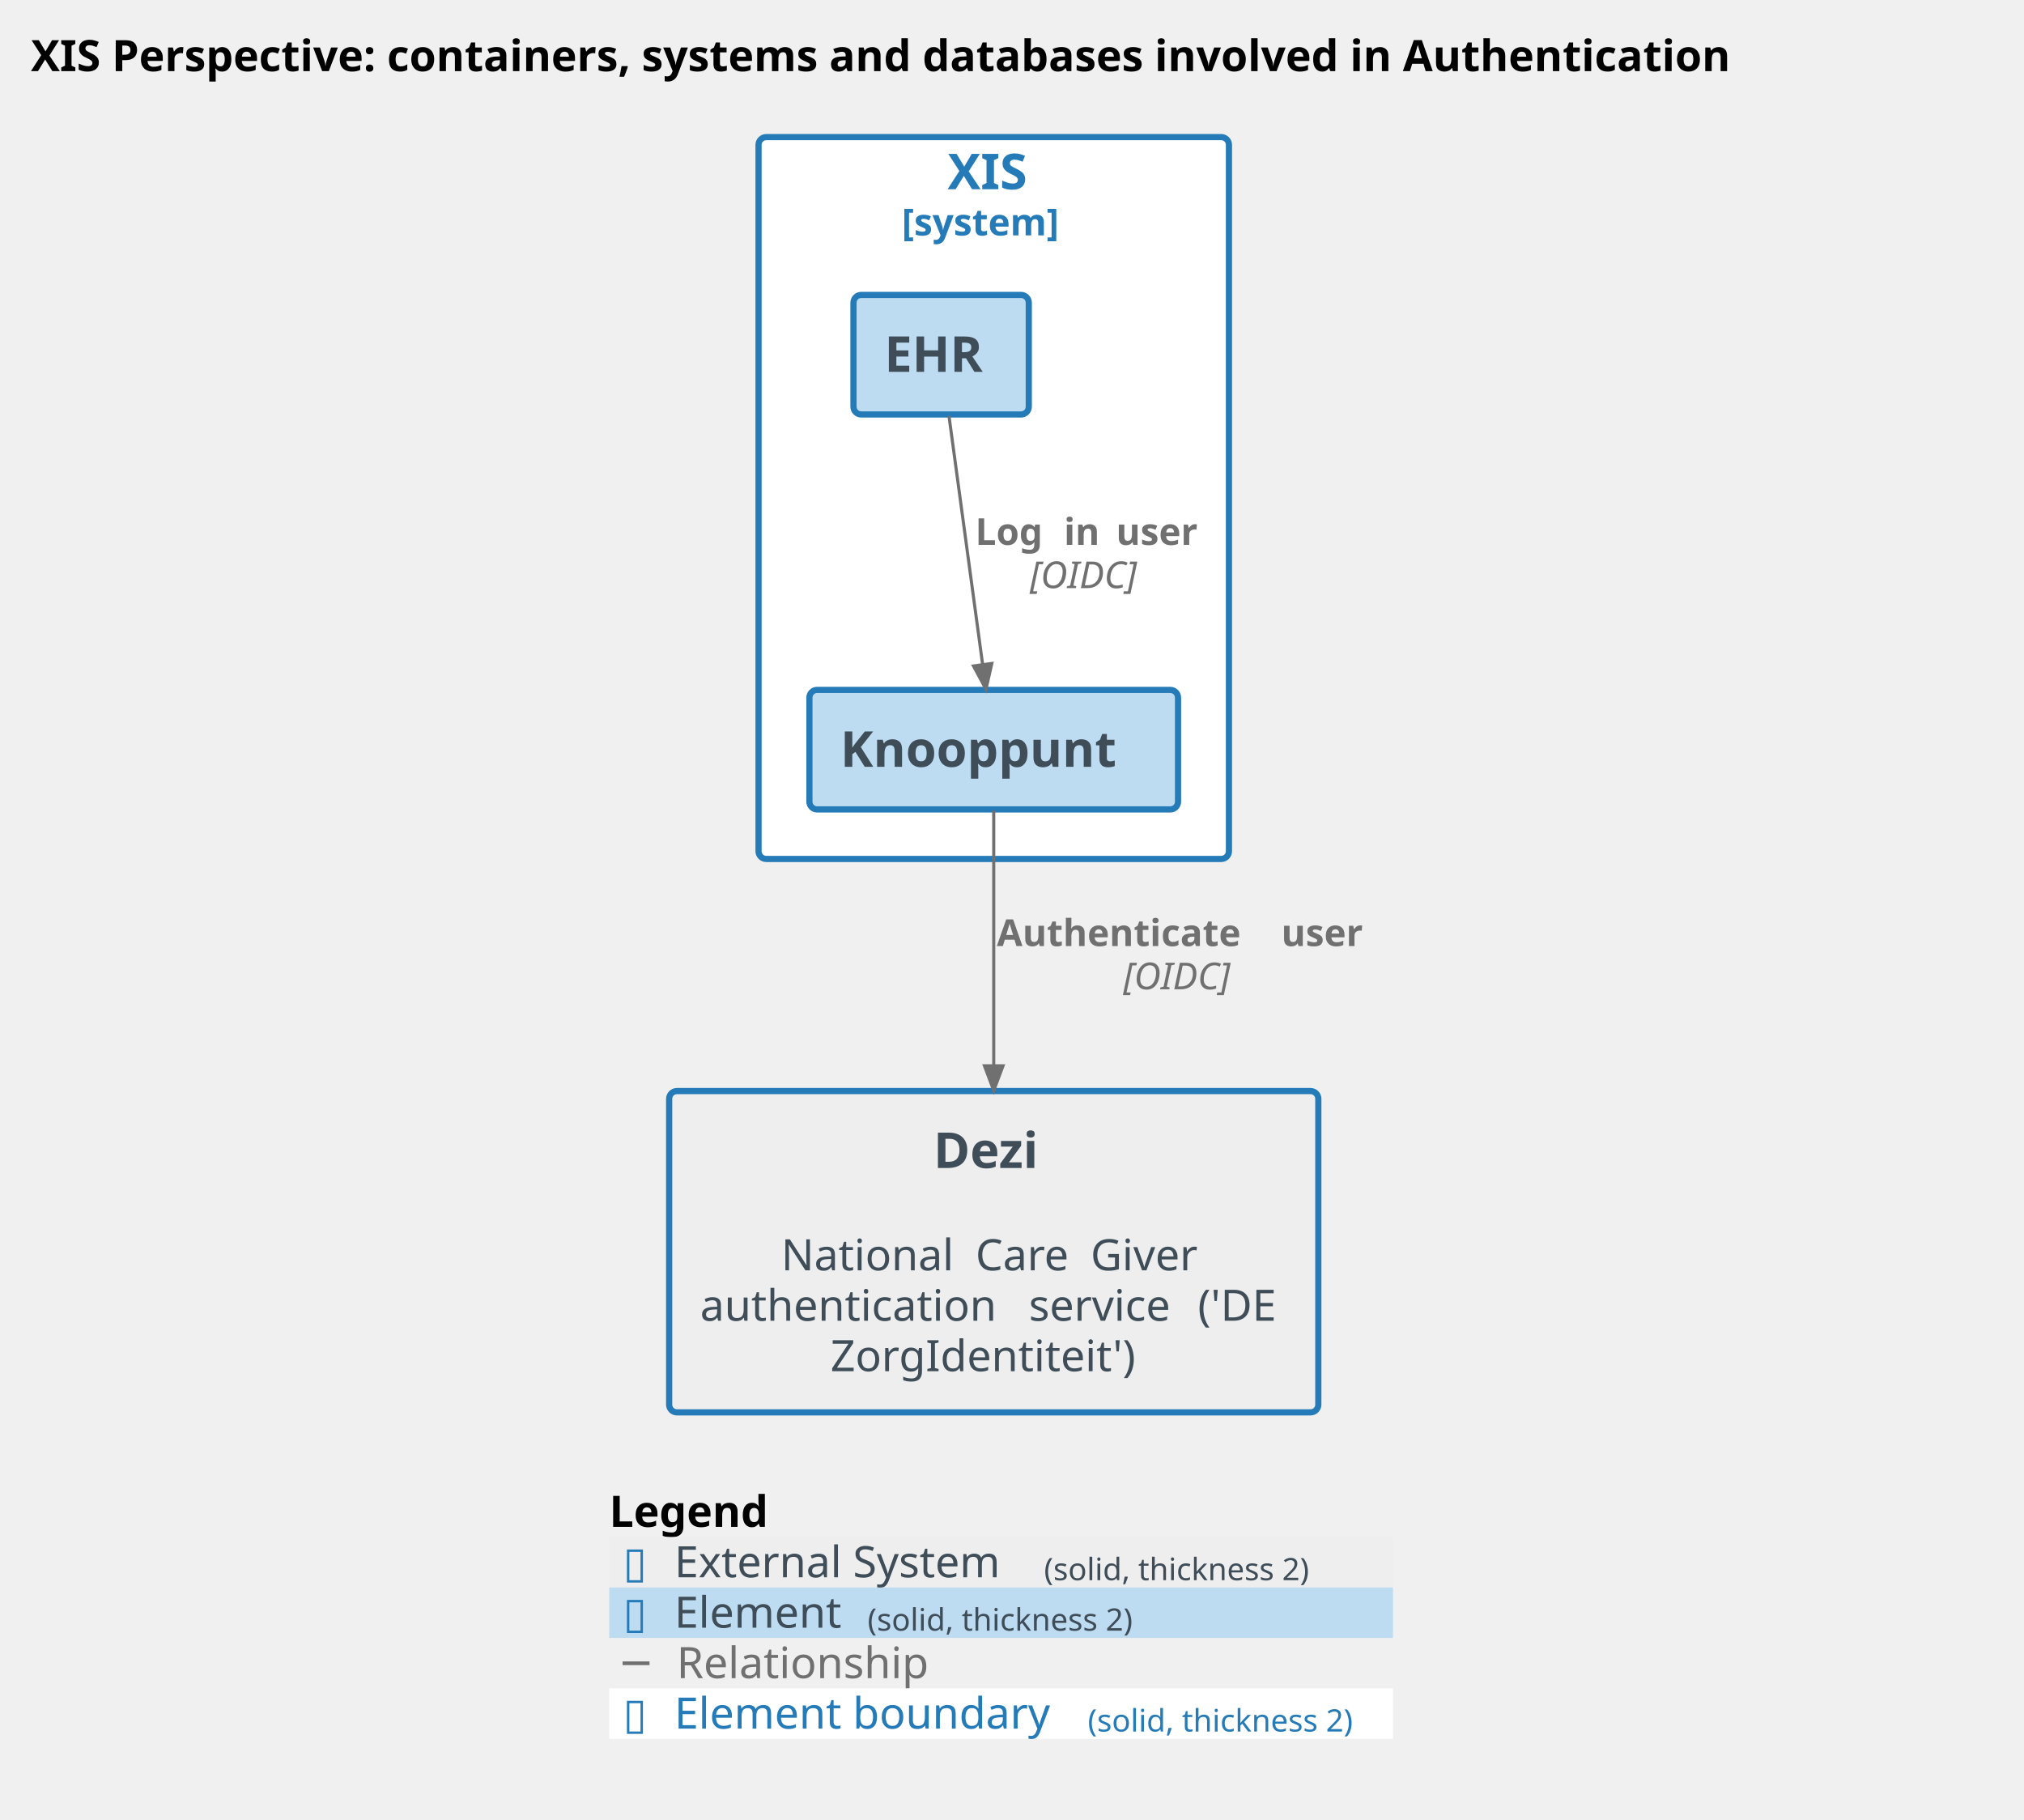
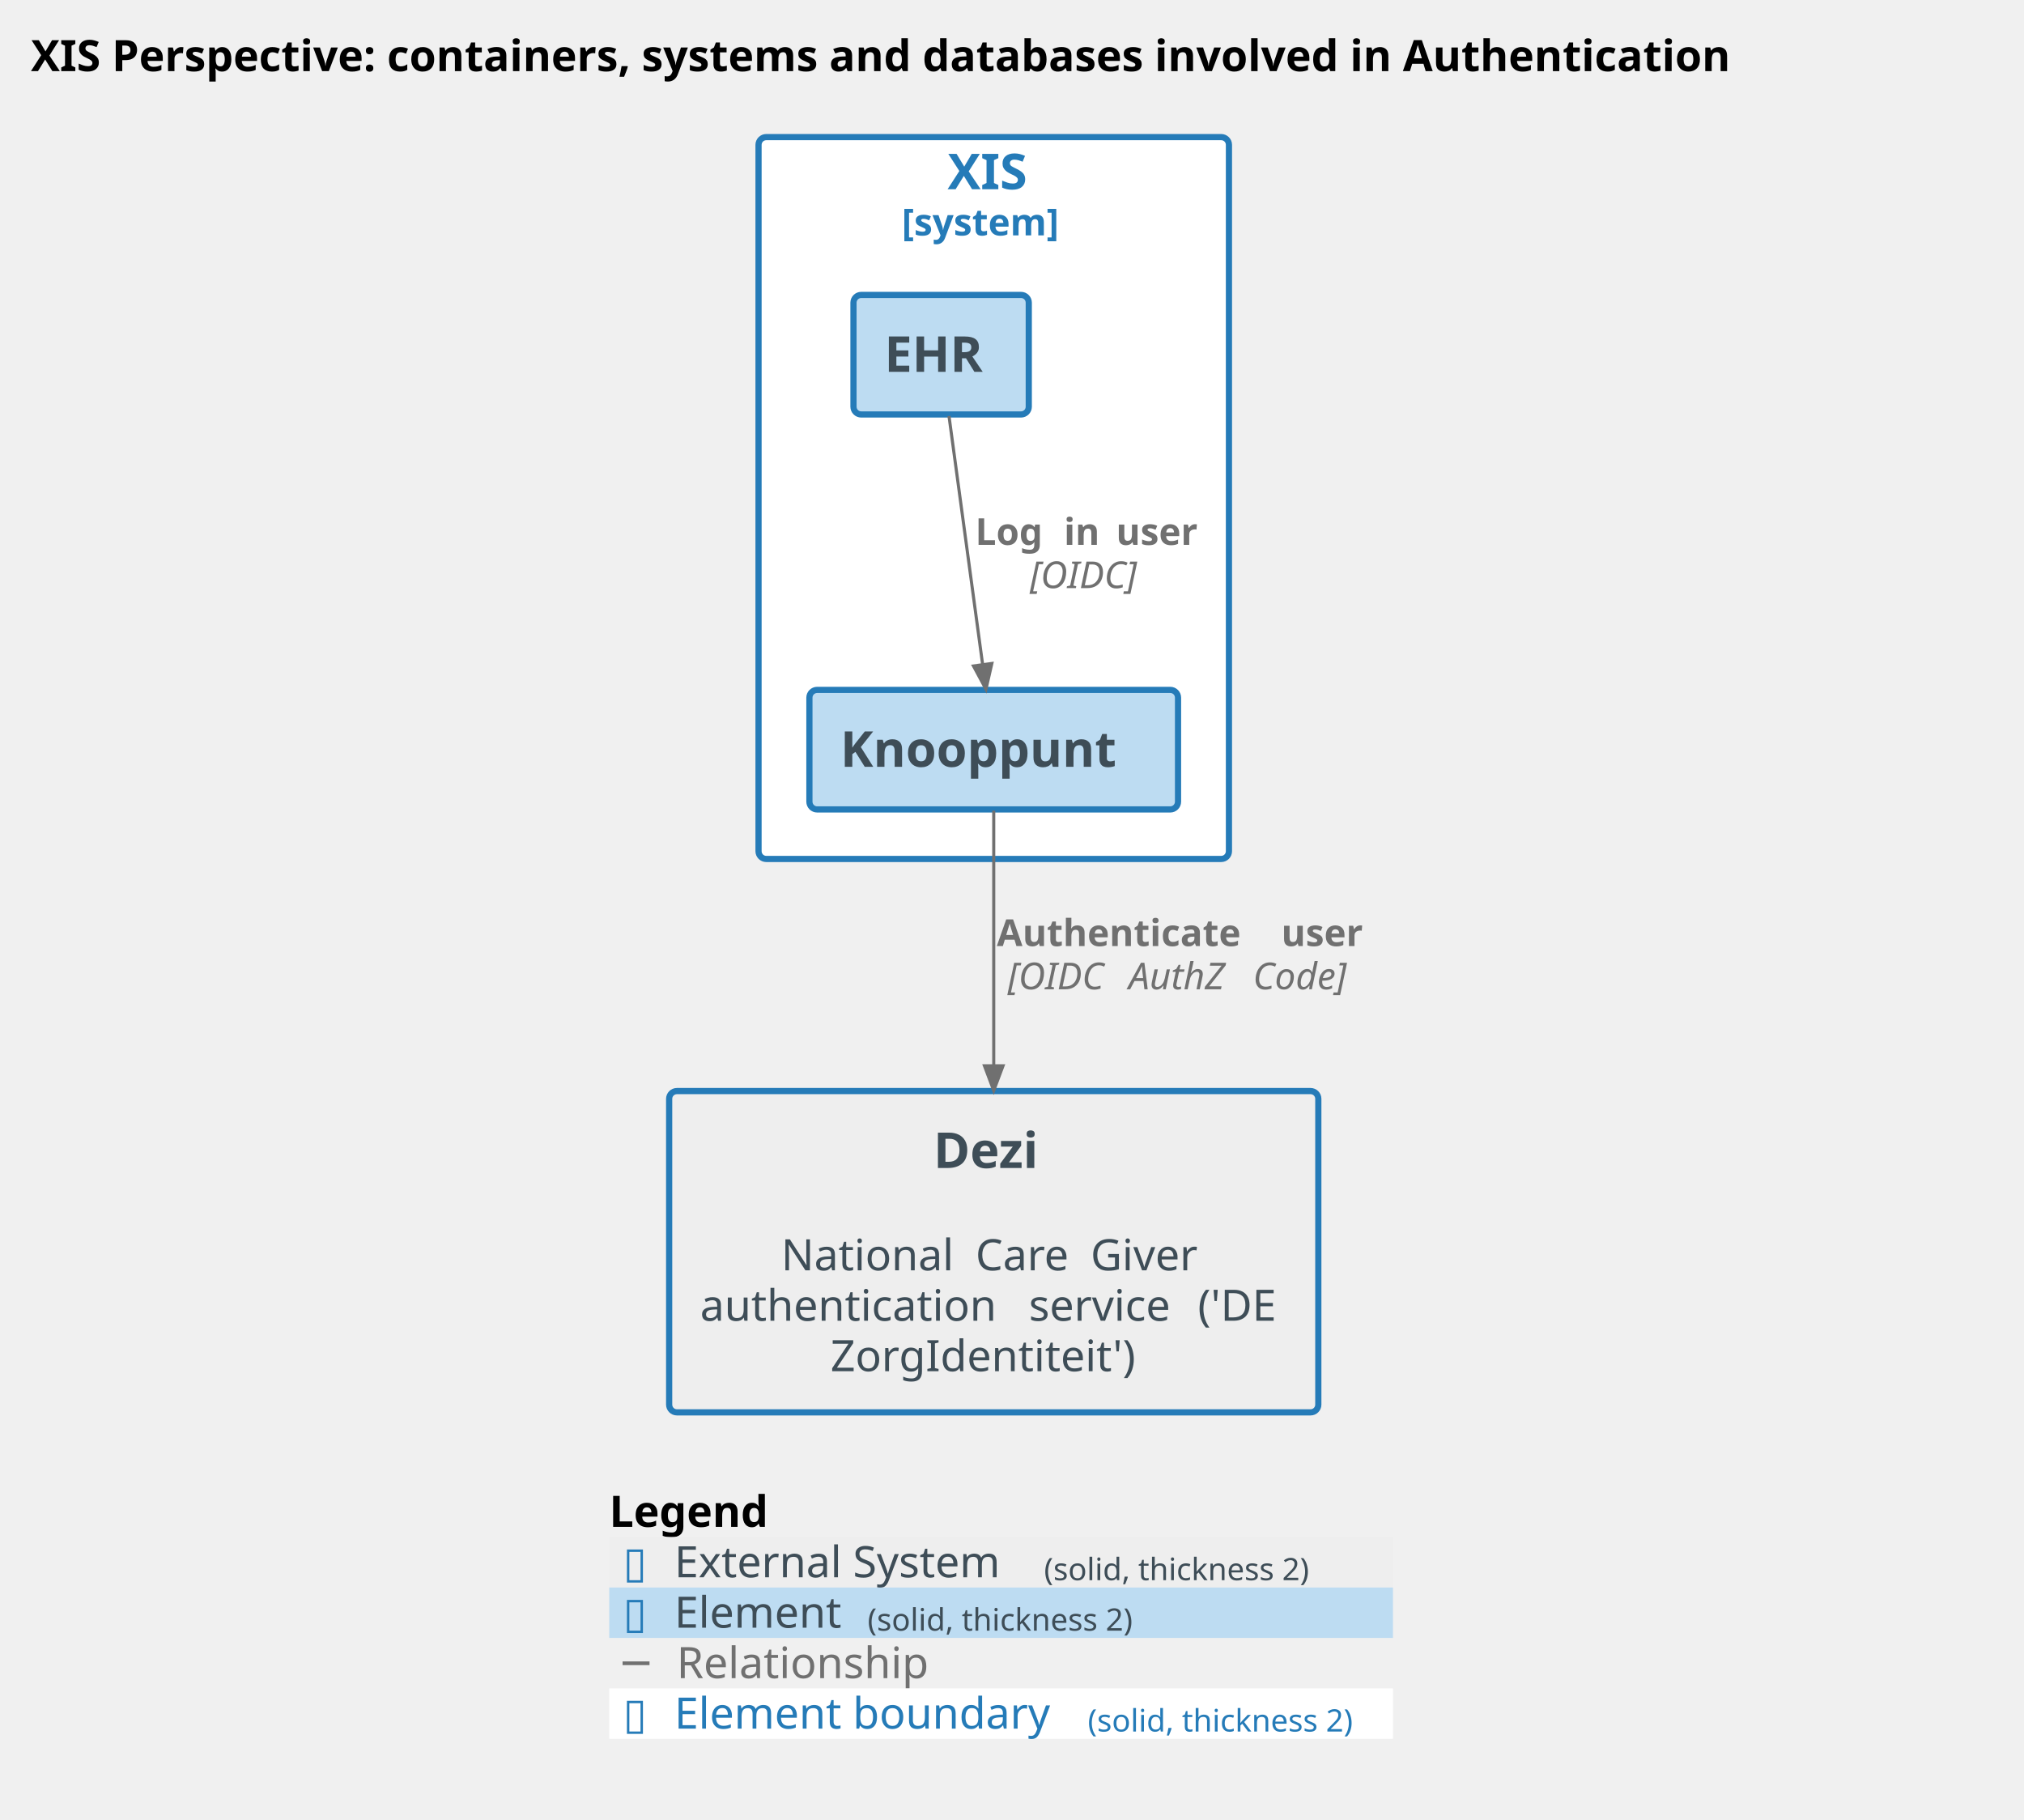
<svg xmlns="http://www.w3.org/2000/svg" contentStyleType="text/css" data-diagram-type="DESCRIPTION" height="588px" preserveAspectRatio="none" style="width:654px;height:588px;background:#FFFFFF;" version="1.1" viewBox="0 0 654 588" width="654px" zoomAndPan="magnify">
  <defs />
  <g>
    <g class="title" data-source-line="2">
      <text fill="#000000" font-family="sans-serif" font-size="14" font-weight="bold" lengthAdjust="spacing" textLength="626.965" x="10" y="22.995">XIS Perspective: containers, systems and databases involved in Authentication</text>
    </g>
    <g class="cluster" data-entity="XIS_boundary" data-source-line="1593" data-uid="ent0003" id="cluster_XIS_boundary">
      <rect fill="#FFFFFF" height="233.25" rx="2.5" ry="2.5" style="stroke:#257BB8;stroke-width:2;" width="152" x="245.099" y="44.297" />
      <text fill="#257BB8" font-family="sans-serif" font-size="16" font-weight="bold" lengthAdjust="spacing" textLength="29.812" x="306.193" y="61.148">XIS</text>
      <text fill="#257BB8" font-family="sans-serif" font-size="12" font-weight="bold" lengthAdjust="spacing" textLength="59.455" x="291.372" y="76.061">[system]</text>
    </g>
    <g class="entity" data-entity="XIS.EHR" data-source-line="71" data-uid="ent0004" id="entity_XIS.EHR">
      <rect fill="#BDDCF2" height="38.625" rx="2.5" ry="2.5" style="stroke:#257BB8;stroke-width:2;" width="56.641" x="275.779" y="95.297" />
      <text fill="#3E4D57" font-family="sans-serif" font-size="16" font-weight="bold" lengthAdjust="spacing" textLength="36.641" x="285.779" y="120.148">EHR</text>
    </g>
    <g class="entity" data-entity="XIS.Knooppunt" data-source-line="71" data-uid="ent0005" id="entity_XIS.Knooppunt">
      <rect fill="#BDDCF2" height="38.625" rx="2.5" ry="2.5" style="stroke:#257BB8;stroke-width:2;" width="119.109" x="261.539" y="222.917" />
      <text fill="#3E4D57" font-family="sans-serif" font-size="16" font-weight="bold" lengthAdjust="spacing" textLength="99.109" x="271.539" y="247.768">Knooppunt</text>
    </g>
    <g class="entity" data-entity="Dezi" data-source-line="197" data-uid="ent0002" id="entity_Dezi">
      <rect fill="#EEEEEE" height="103.812" rx="2.5" ry="2.5" style="stroke:#257BB8;stroke-width:2;" width="209.759" x="216.219" y="352.547" />
      <text fill="#3E4D57" font-family="sans-serif" font-size="16" font-weight="bold" lengthAdjust="spacing" textLength="38.93" x="301.634" y="377.398">Dezi</text>
      <text fill="#3E4D57" font-family="sans-serif" font-size="14" lengthAdjust="spacing" textLength="4.45" x="318.873" y="394.167"> </text>
      <text fill="#3E4D57" font-family="sans-serif" font-size="14" lengthAdjust="spacing" textLength="58.338" x="252.421" y="410.464">National</text>
      <text fill="#3E4D57" font-family="sans-serif" font-size="14" lengthAdjust="spacing" textLength="4.45" x="310.759" y="410.464"> </text>
      <text fill="#3E4D57" font-family="sans-serif" font-size="14" lengthAdjust="spacing" textLength="32.724" x="315.209" y="410.464">Care</text>
      <text fill="#3E4D57" font-family="sans-serif" font-size="14" lengthAdjust="spacing" textLength="4.45" x="347.933" y="410.464"> </text>
      <text fill="#3E4D57" font-family="sans-serif" font-size="14" lengthAdjust="spacing" textLength="37.393" x="352.383" y="410.464">Giver</text>
      <text fill="#3E4D57" font-family="sans-serif" font-size="14" lengthAdjust="spacing" textLength="101.773" x="226.219" y="426.761">authentication</text>
      <text fill="#3E4D57" font-family="sans-serif" font-size="14" lengthAdjust="spacing" textLength="4.45" x="327.993" y="426.761"> </text>
      <text fill="#3E4D57" font-family="sans-serif" font-size="14" lengthAdjust="spacing" textLength="50.148" x="332.443" y="426.761">service</text>
      <text fill="#3E4D57" font-family="sans-serif" font-size="14" lengthAdjust="spacing" textLength="4.45" x="382.591" y="426.761"> </text>
      <text fill="#3E4D57" font-family="sans-serif" font-size="14" lengthAdjust="spacing" textLength="28.936" x="387.041" y="426.761">('DE</text>
      <text fill="#3E4D57" font-family="sans-serif" font-size="14" lengthAdjust="spacing" textLength="105.472" x="268.363" y="443.058">ZorgIdentiteit')</text>
    </g>
    <g class="link" data-entity-1="XIS.EHR" data-entity-2="XIS.Knooppunt" data-source-line="1706" data-uid="lnk6" id="link_XIS.EHR_XIS.Knooppunt">
      <path d="M306.639,134.417 C309.869,158.237 314.318,191.089 317.518,214.779" fill="none" id="XIS.EHR-to-XIS.Knooppunt" style="stroke:#707070;stroke-width:1;" />
      <polygon fill="#707070" points="318.589,222.707,320.491,214.377,314.545,215.18,318.589,222.707" style="stroke:#707070;stroke-width:1;" />
      <text fill="#707070" font-family="sans-serif" font-size="12" font-weight="bold" lengthAdjust="spacing" textLength="24.48" x="315.119" y="176.055">Log</text>
      <text fill="#707070" font-family="sans-serif" font-size="12" font-weight="bold" lengthAdjust="spacing" textLength="4.178" x="339.6" y="176.055"> </text>
      <text fill="#707070" font-family="sans-serif" font-size="12" font-weight="bold" lengthAdjust="spacing" textLength="12.656" x="343.777" y="176.055">in</text>
      <text fill="#707070" font-family="sans-serif" font-size="12" font-weight="bold" lengthAdjust="spacing" textLength="4.178" x="356.434" y="176.055"> </text>
      <text fill="#707070" font-family="sans-serif" font-size="12" font-weight="bold" lengthAdjust="spacing" textLength="29.742" x="360.611" y="176.055">user</text>
      <text fill="#707070" font-family="sans-serif" font-size="12" font-style="italic" lengthAdjust="spacing" textLength="39.967" x="332.753" y="190.024">[OIDC]</text>
    </g>
    <g class="link" data-entity-1="XIS.Knooppunt" data-entity-2="Dezi" data-source-line="1706" data-uid="lnk7" id="link_XIS.Knooppunt_Dezi">
      <path d="M321.099,261.927 C321.099,283.967 321.099,313.507 321.099,344.387" fill="none" id="XIS.Knooppunt-to-Dezi" style="stroke:#707070;stroke-width:1;" />
      <polygon fill="#707070" points="321.099,352.387,324.099,344.387,318.099,344.387,321.099,352.387" style="stroke:#707070;stroke-width:1;" />
      <text fill="#707070" font-family="sans-serif" font-size="12" font-weight="bold" lengthAdjust="spacing" textLength="87.727" x="322.099" y="305.685">Authenticate</text>
      <text fill="#707070" font-family="sans-serif" font-size="12" font-weight="bold" lengthAdjust="spacing" textLength="4.178" x="409.826" y="305.685"> </text>
      <text fill="#707070" font-family="sans-serif" font-size="12" font-weight="bold" lengthAdjust="spacing" textLength="29.742" x="414.003" y="305.685">user</text>
-       <text fill="#707070" font-family="sans-serif" font-size="12" font-style="italic" lengthAdjust="spacing" textLength="39.967" x="362.939" y="319.654">[OIDC]</text>
+       <text fill="#707070" font-family="sans-serif" font-size="12" font-style="italic" lengthAdjust="spacing" textLength="35.285" x="325.591" y="319.654">[OIDC</text>
+       <text fill="#707070" font-family="sans-serif" font-size="12" font-style="italic" lengthAdjust="spacing" textLength="3.814" x="360.877" y="319.654"> </text>
+       <text fill="#707070" font-family="sans-serif" font-size="12" font-style="italic" lengthAdjust="spacing" textLength="36.346" x="364.691" y="319.654">AuthZ</text>
+       <text fill="#707070" font-family="sans-serif" font-size="12" font-style="italic" lengthAdjust="spacing" textLength="3.814" x="401.037" y="319.654"> </text>
+       <text fill="#707070" font-family="sans-serif" font-size="12" font-style="italic" lengthAdjust="spacing" textLength="35.402" x="404.851" y="319.654">Code]</text>
    </g>
    <g class="legend" data-source-line="1510">
      <rect fill="none" height="16.297" style="stroke:none;stroke-width:1;" width="253.242" x="196.861" y="480.359" />
      <text fill="#000000" font-family="sans-serif" font-size="14" font-weight="bold" lengthAdjust="spacing" textLength="57.921" x="196.861" y="493.354">Legend</text>
      <text fill="#FFFFFF" font-family="sans-serif" font-size="14" lengthAdjust="spacing" textLength="4.45" x="259.656" y="493.354"> </text>
      <rect fill="#EEEEEE" height="16.297" style="stroke:none;stroke-width:1;" width="253.242" x="196.861" y="496.656" />
      <text fill="#257BB8" font-family="sans-serif" font-size="14" lengthAdjust="spacing" textLength="7.704" x="201.311" y="509.651">▯</text>
      <text fill="#FFFFFF" font-family="sans-serif" font-size="14" lengthAdjust="spacing" textLength="4.45" x="209.016" y="509.651"> </text>
      <text fill="#3E4D57" font-family="sans-serif" font-size="14" lengthAdjust="spacing" textLength="114.987" x="217.916" y="509.651">External System</text>
      <text fill="#3E4D57" font-family="sans-serif" font-size="10" lengthAdjust="spacing" textLength="94.17" x="337.353" y="510.595">(solid, thickness 2)</text>
      <text fill="#FFFFFF" font-family="sans-serif" font-size="14" lengthAdjust="spacing" textLength="4.45" x="431.523" y="509.651"> </text>
      <rect fill="#BDDCF2" height="16.297" style="stroke:none;stroke-width:1;" width="253.242" x="196.861" y="512.953" />
      <text fill="#257BB8" font-family="sans-serif" font-size="14" lengthAdjust="spacing" textLength="7.704" x="201.311" y="525.948">▯</text>
      <text fill="#FFFFFF" font-family="sans-serif" font-size="14" lengthAdjust="spacing" textLength="4.45" x="209.016" y="525.948"> </text>
      <text fill="#3E4D57" font-family="sans-serif" font-size="14" lengthAdjust="spacing" textLength="57.962" x="217.916" y="525.948">Element</text>
      <text fill="#3E4D57" font-family="sans-serif" font-size="10" lengthAdjust="spacing" textLength="94.17" x="280.328" y="526.892">(solid, thickness 2)</text>
      <text fill="#FFFFFF" font-family="sans-serif" font-size="14" lengthAdjust="spacing" textLength="4.45" x="374.498" y="525.948"> </text>
      <text fill="#707070" font-family="sans-serif" font-size="14" lengthAdjust="spacing" textLength="8.429" x="201.311" y="542.245">─</text>
      <text fill="#FFFFFF" font-family="sans-serif" font-size="14" lengthAdjust="spacing" textLength="4.45" x="209.74" y="542.245"> </text>
      <text fill="#707070" font-family="sans-serif" font-size="14" lengthAdjust="spacing" textLength="86.57" x="218.641" y="542.245">Relationship</text>
      <text fill="#FFFFFF" font-family="sans-serif" font-size="14" lengthAdjust="spacing" textLength="4.45" x="309.661" y="542.245"> </text>
      <rect fill="#FFFFFF" height="16.297" style="stroke:none;stroke-width:1;" width="253.242" x="196.861" y="545.547" />
      <text fill="#257BB8" font-family="sans-serif" font-size="14" lengthAdjust="spacing" textLength="7.704" x="201.311" y="558.542">▯</text>
      <text fill="#FFFFFF" font-family="sans-serif" font-size="14" lengthAdjust="spacing" textLength="4.45" x="209.016" y="558.542"> </text>
      <text fill="#257BB8" font-family="sans-serif" font-size="14" lengthAdjust="spacing" textLength="129.117" x="217.916" y="558.542">Element boundary</text>
      <text fill="#257BB8" font-family="sans-serif" font-size="10" lengthAdjust="spacing" textLength="94.17" x="351.483" y="559.485">(solid, thickness 2)</text>
      <text fill="#FFFFFF" font-family="sans-serif" font-size="14" lengthAdjust="spacing" textLength="4.45" x="445.653" y="558.542"> </text>
      <line style="stroke:none;stroke-width:1;" x1="196.861" x2="450.103" y1="480.359" y2="480.359" />
      <line style="stroke:none;stroke-width:1;" x1="196.861" x2="450.103" y1="496.656" y2="496.656" />
      <line style="stroke:none;stroke-width:1;" x1="196.861" x2="450.103" y1="512.953" y2="512.953" />
      <line style="stroke:none;stroke-width:1;" x1="196.861" x2="450.103" y1="529.25" y2="529.25" />
      <line style="stroke:none;stroke-width:1;" x1="196.861" x2="450.103" y1="545.547" y2="545.547" />
      <line style="stroke:none;stroke-width:1;" x1="196.861" x2="450.103" y1="561.844" y2="561.844" />
      <line style="stroke:none;stroke-width:1;" x1="196.861" x2="196.861" y1="480.359" y2="561.844" />
      <line style="stroke:none;stroke-width:1;" x1="450.103" x2="450.103" y1="480.359" y2="561.844" />
    </g>
  </g>
</svg>
